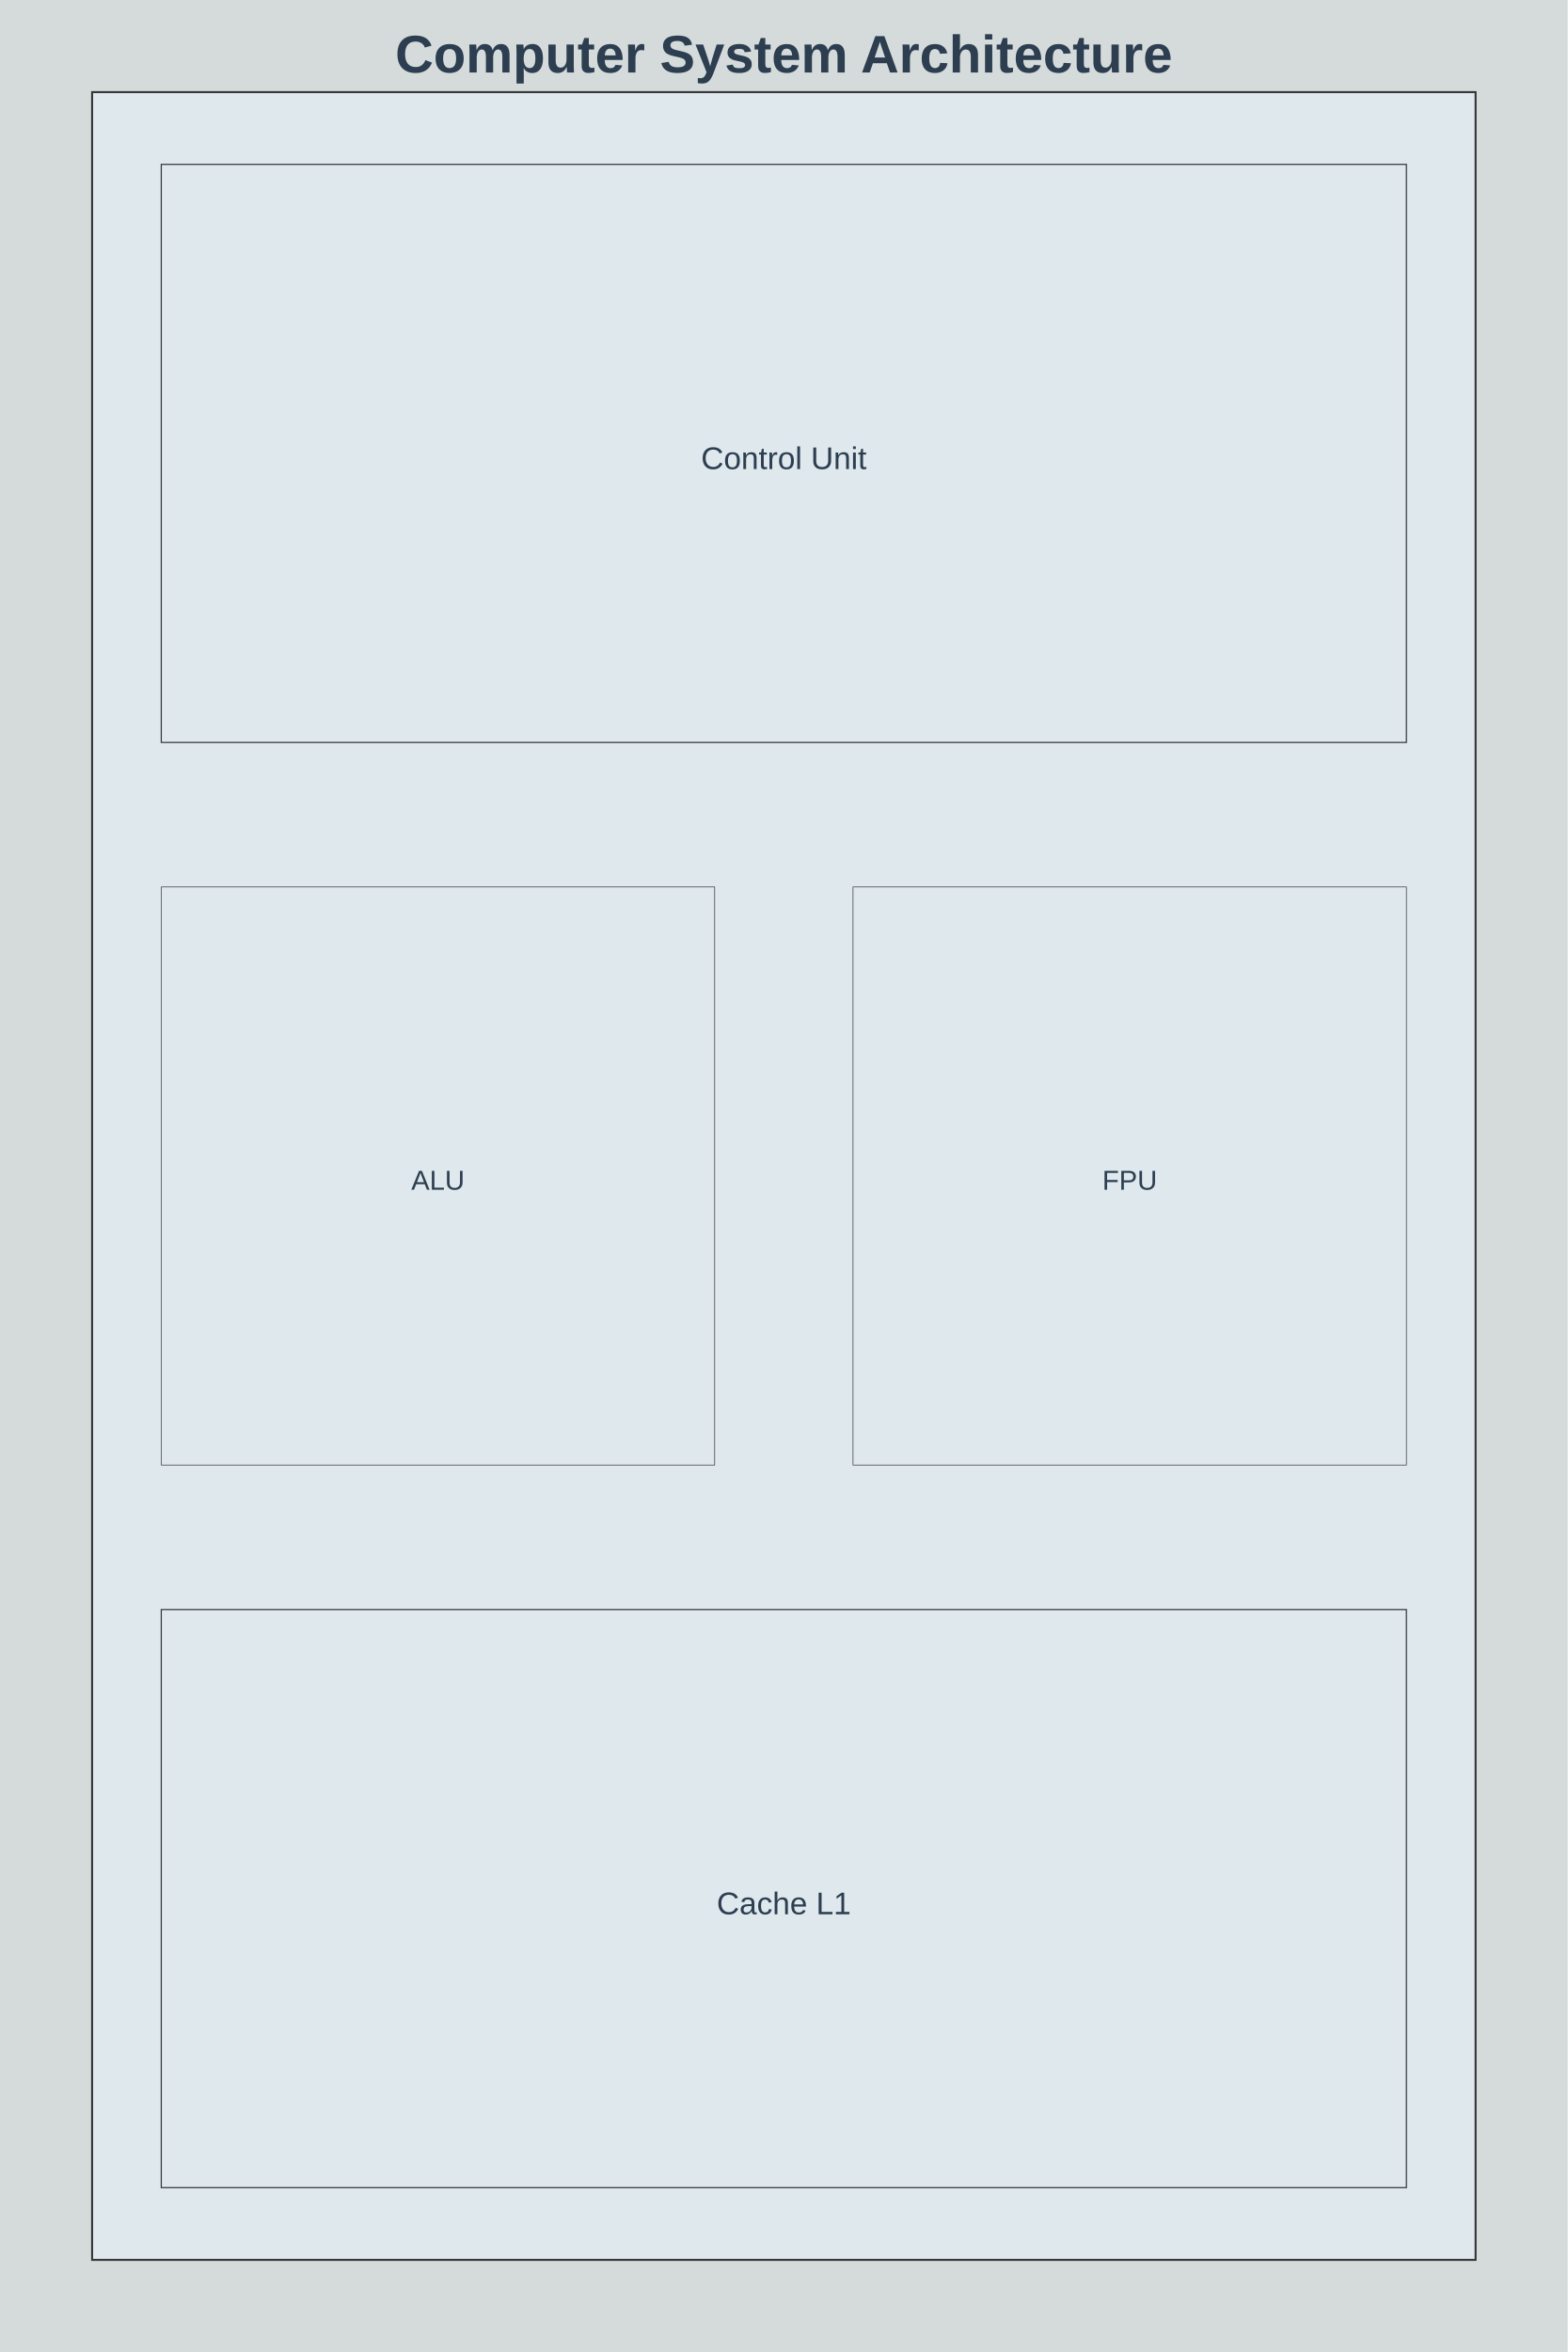
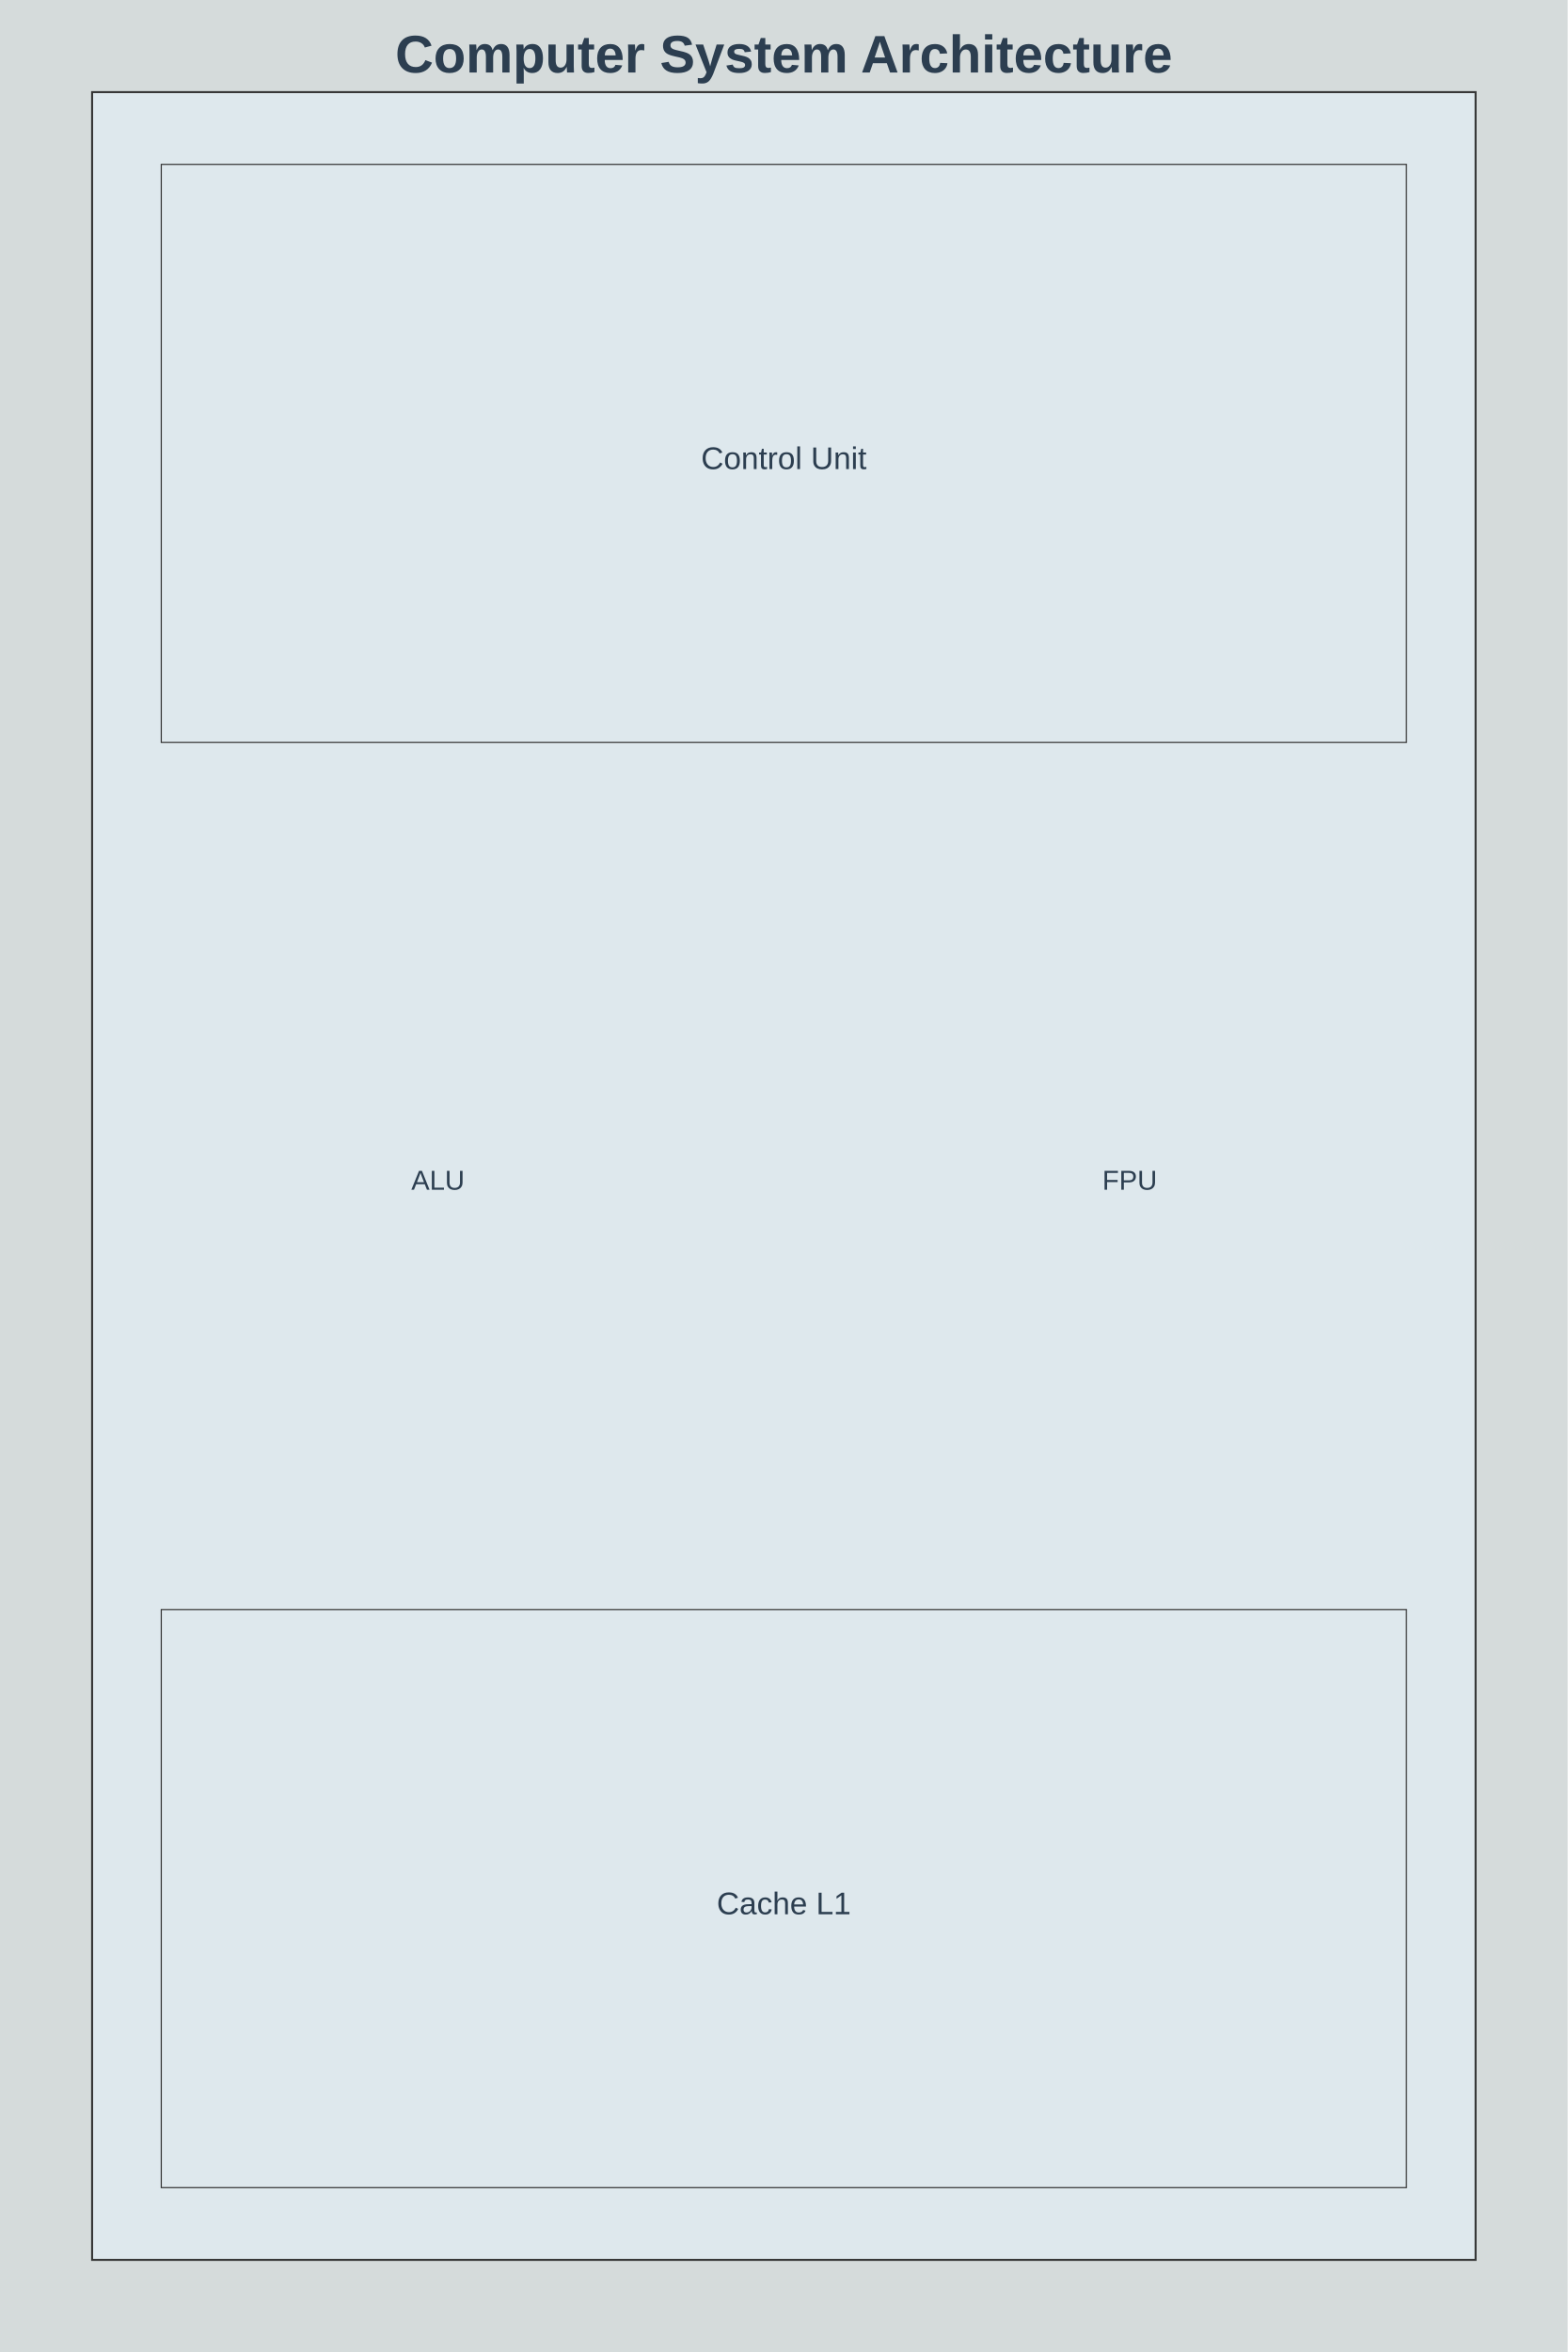
<svg xmlns="http://www.w3.org/2000/svg" height="1200" viewBox="0 0 800 1200" width="800">
  <rect fill="#D5DBDB" height="100%" width="100%" />
  <rect fill="#DEE8ED" height="1106" stroke="#333" stroke-width="1" width="706" x="47" y="47" />
  <rect fill="transparent" height="294.933" stroke="#333" stroke-width="0.583" width="635.4" x="82.3" y="83.867" />
-   <rect fill="transparent" height="294.933" stroke="#333" stroke-width="0.333" width="282.4" x="82.3" y="452.533" />
-   <rect fill="transparent" height="294.933" stroke="#333" stroke-width="0.333" width="282.4" x="435.3" y="452.533" />
+   <rect fill="transparent" height="294.933" stroke="transparent" stroke-width="0" width="282.4" x="82.3" y="452.533" />
+   <rect fill="transparent" height="294.933" stroke="transparent" stroke-width="0" width="282.4" x="435.3" y="452.533" />
  <rect fill="transparent" height="294.933" stroke="#333" stroke-width="0.583" width="635.4" x="82.3" y="821.2" />
  <text dominant-baseline="auto" fill="#2C3E50" font-family="Arial, sans-serif" font-size="16" text-anchor="middle" x="400" y="239.333">
Control Unit
</text>
  <text dominant-baseline="auto" fill="#2C3E50" font-family="Arial, sans-serif" font-size="14" text-anchor="middle" x="223.5" y="607">
ALU
</text>
  <text dominant-baseline="auto" fill="#2C3E50" font-family="Arial, sans-serif" font-size="14" text-anchor="middle" x="576.5" y="607">
FPU
</text>
  <text dominant-baseline="auto" fill="#2C3E50" font-family="Arial, sans-serif" font-size="16" text-anchor="middle" x="400" y="976.667">
Cache L1
</text>
  <defs>
    <marker id="arrowhead" markerHeight="10" markerUnits="strokeWidth" markerWidth="10" orient="auto" refX="9" refY="3">
      <polygon fill="#333" points="0,0 0,6 9,3" />
    </marker>
  </defs>
  <text fill="#2C3E50" font-family="Arial, sans-serif" font-size="27" font-weight="bold" text-anchor="middle" x="400" y="37">
Computer System Architecture
</text>
</svg>
